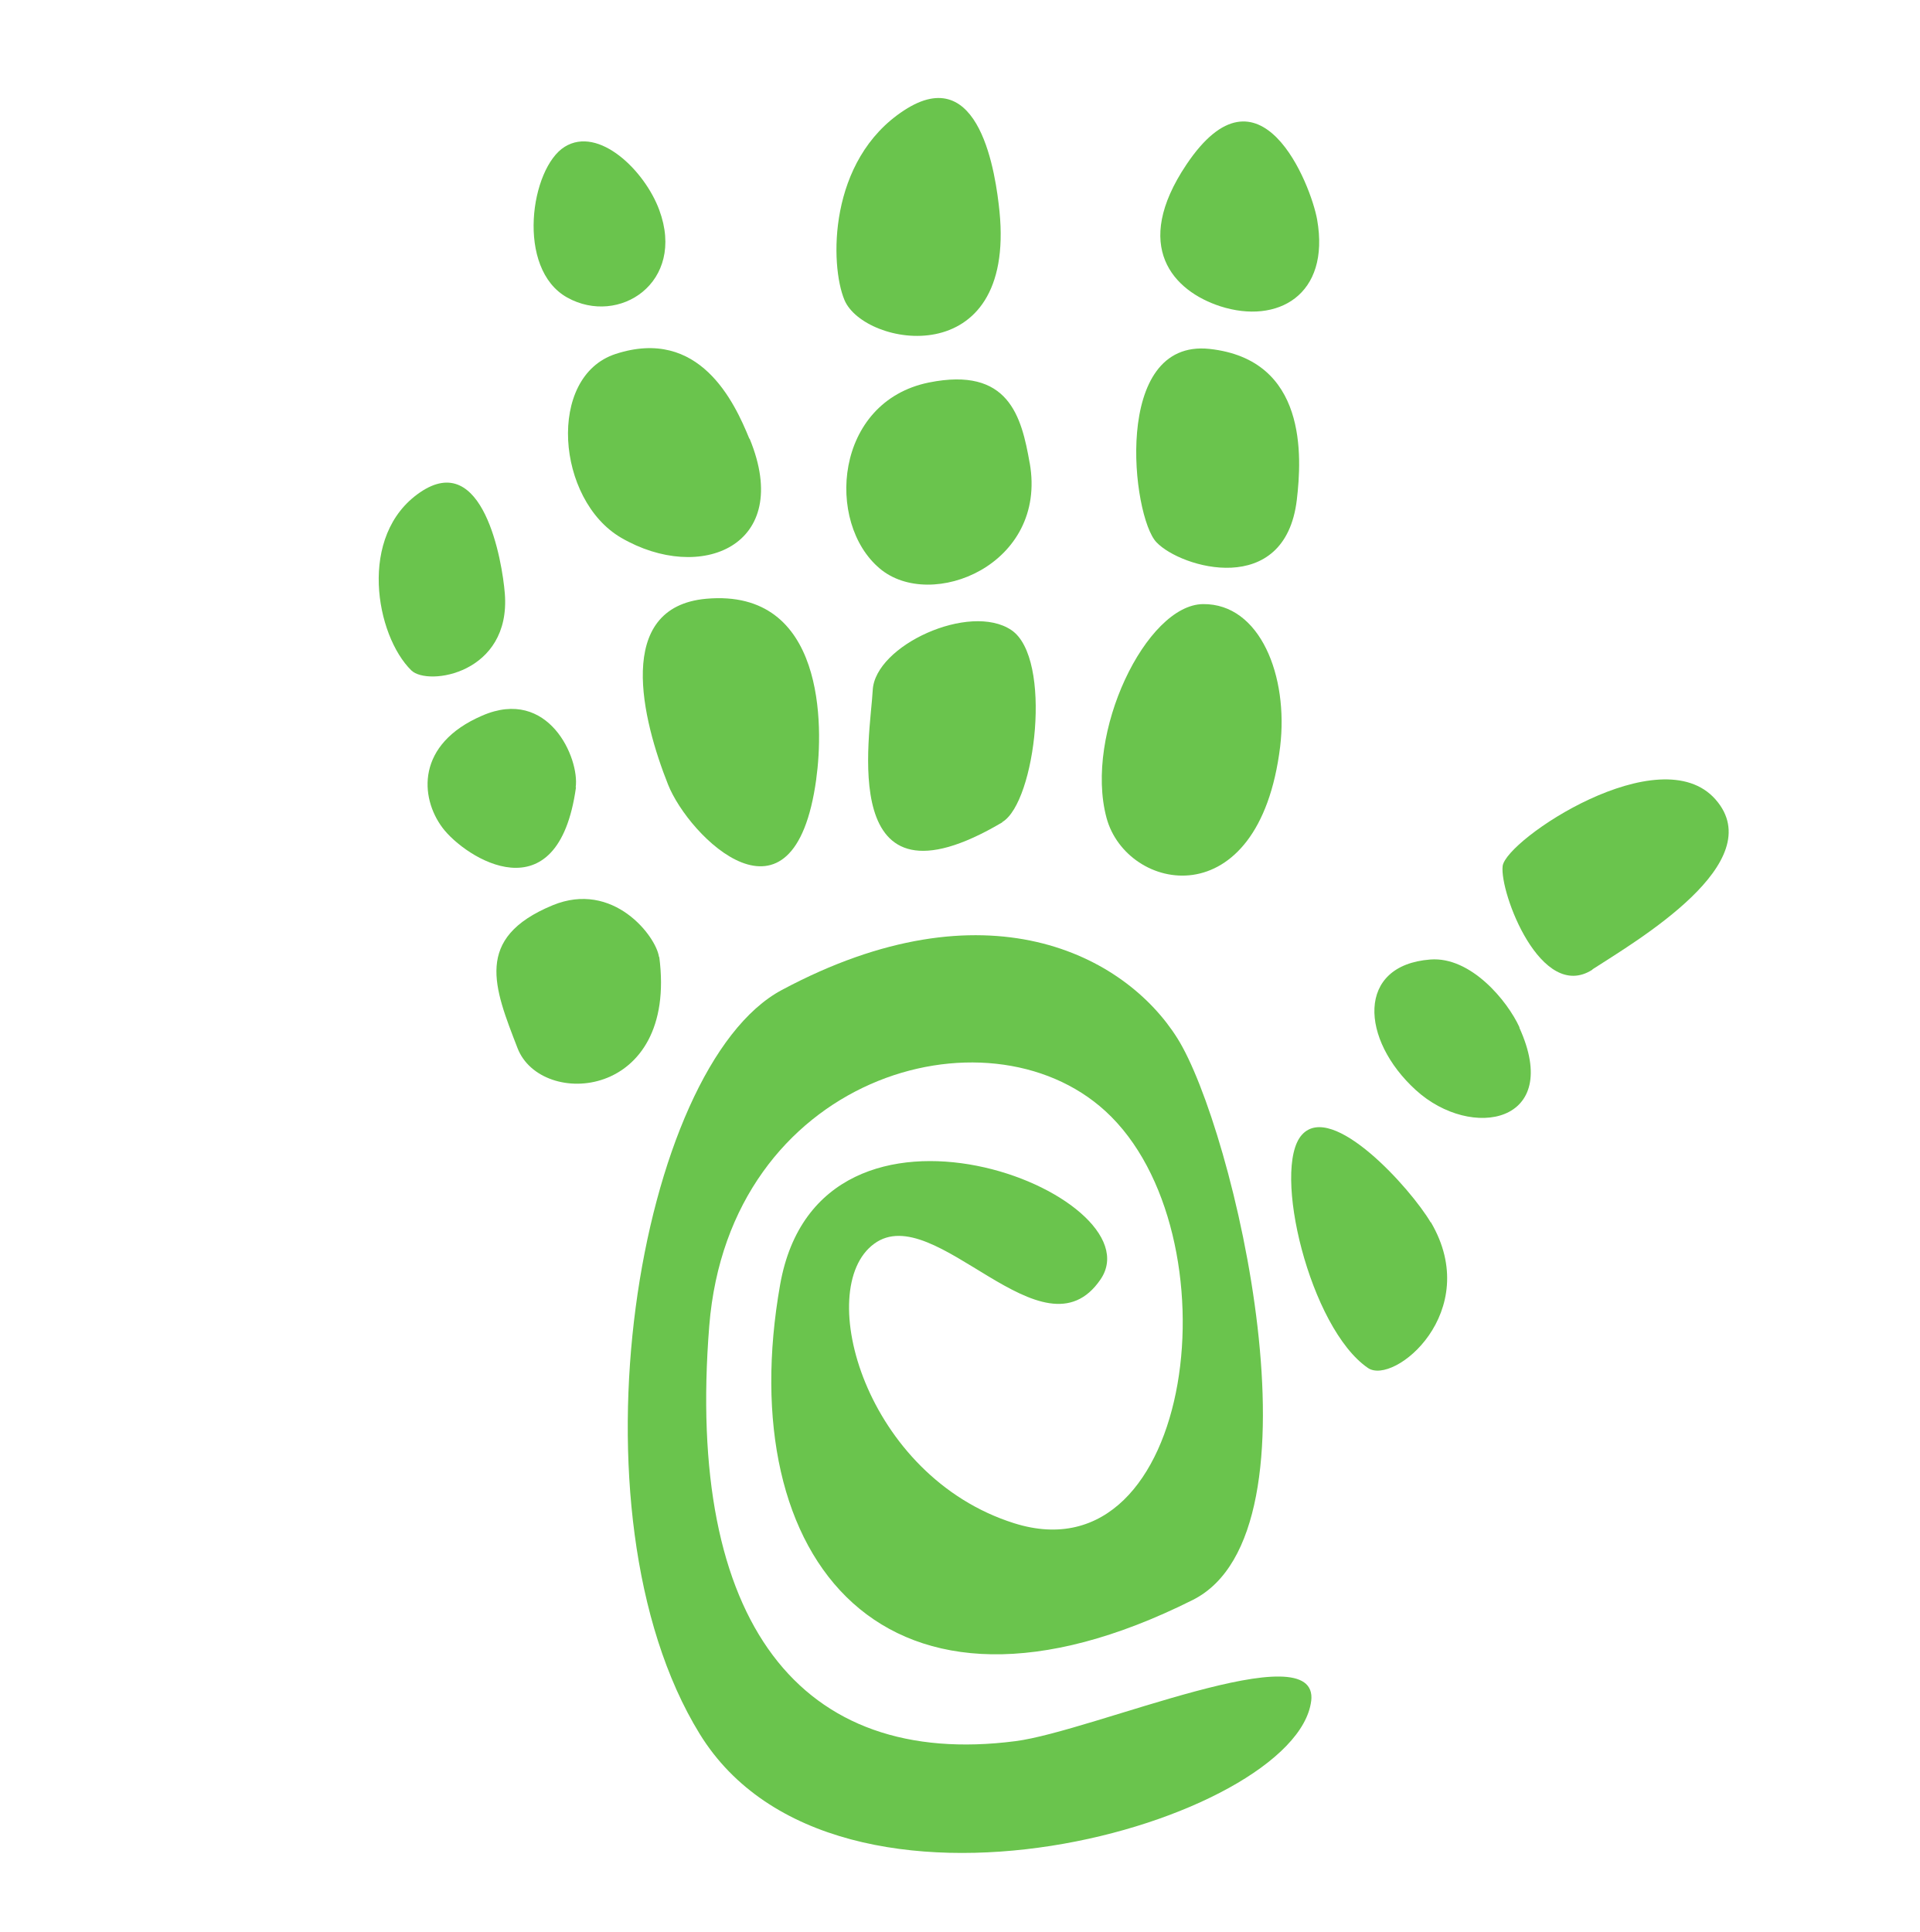
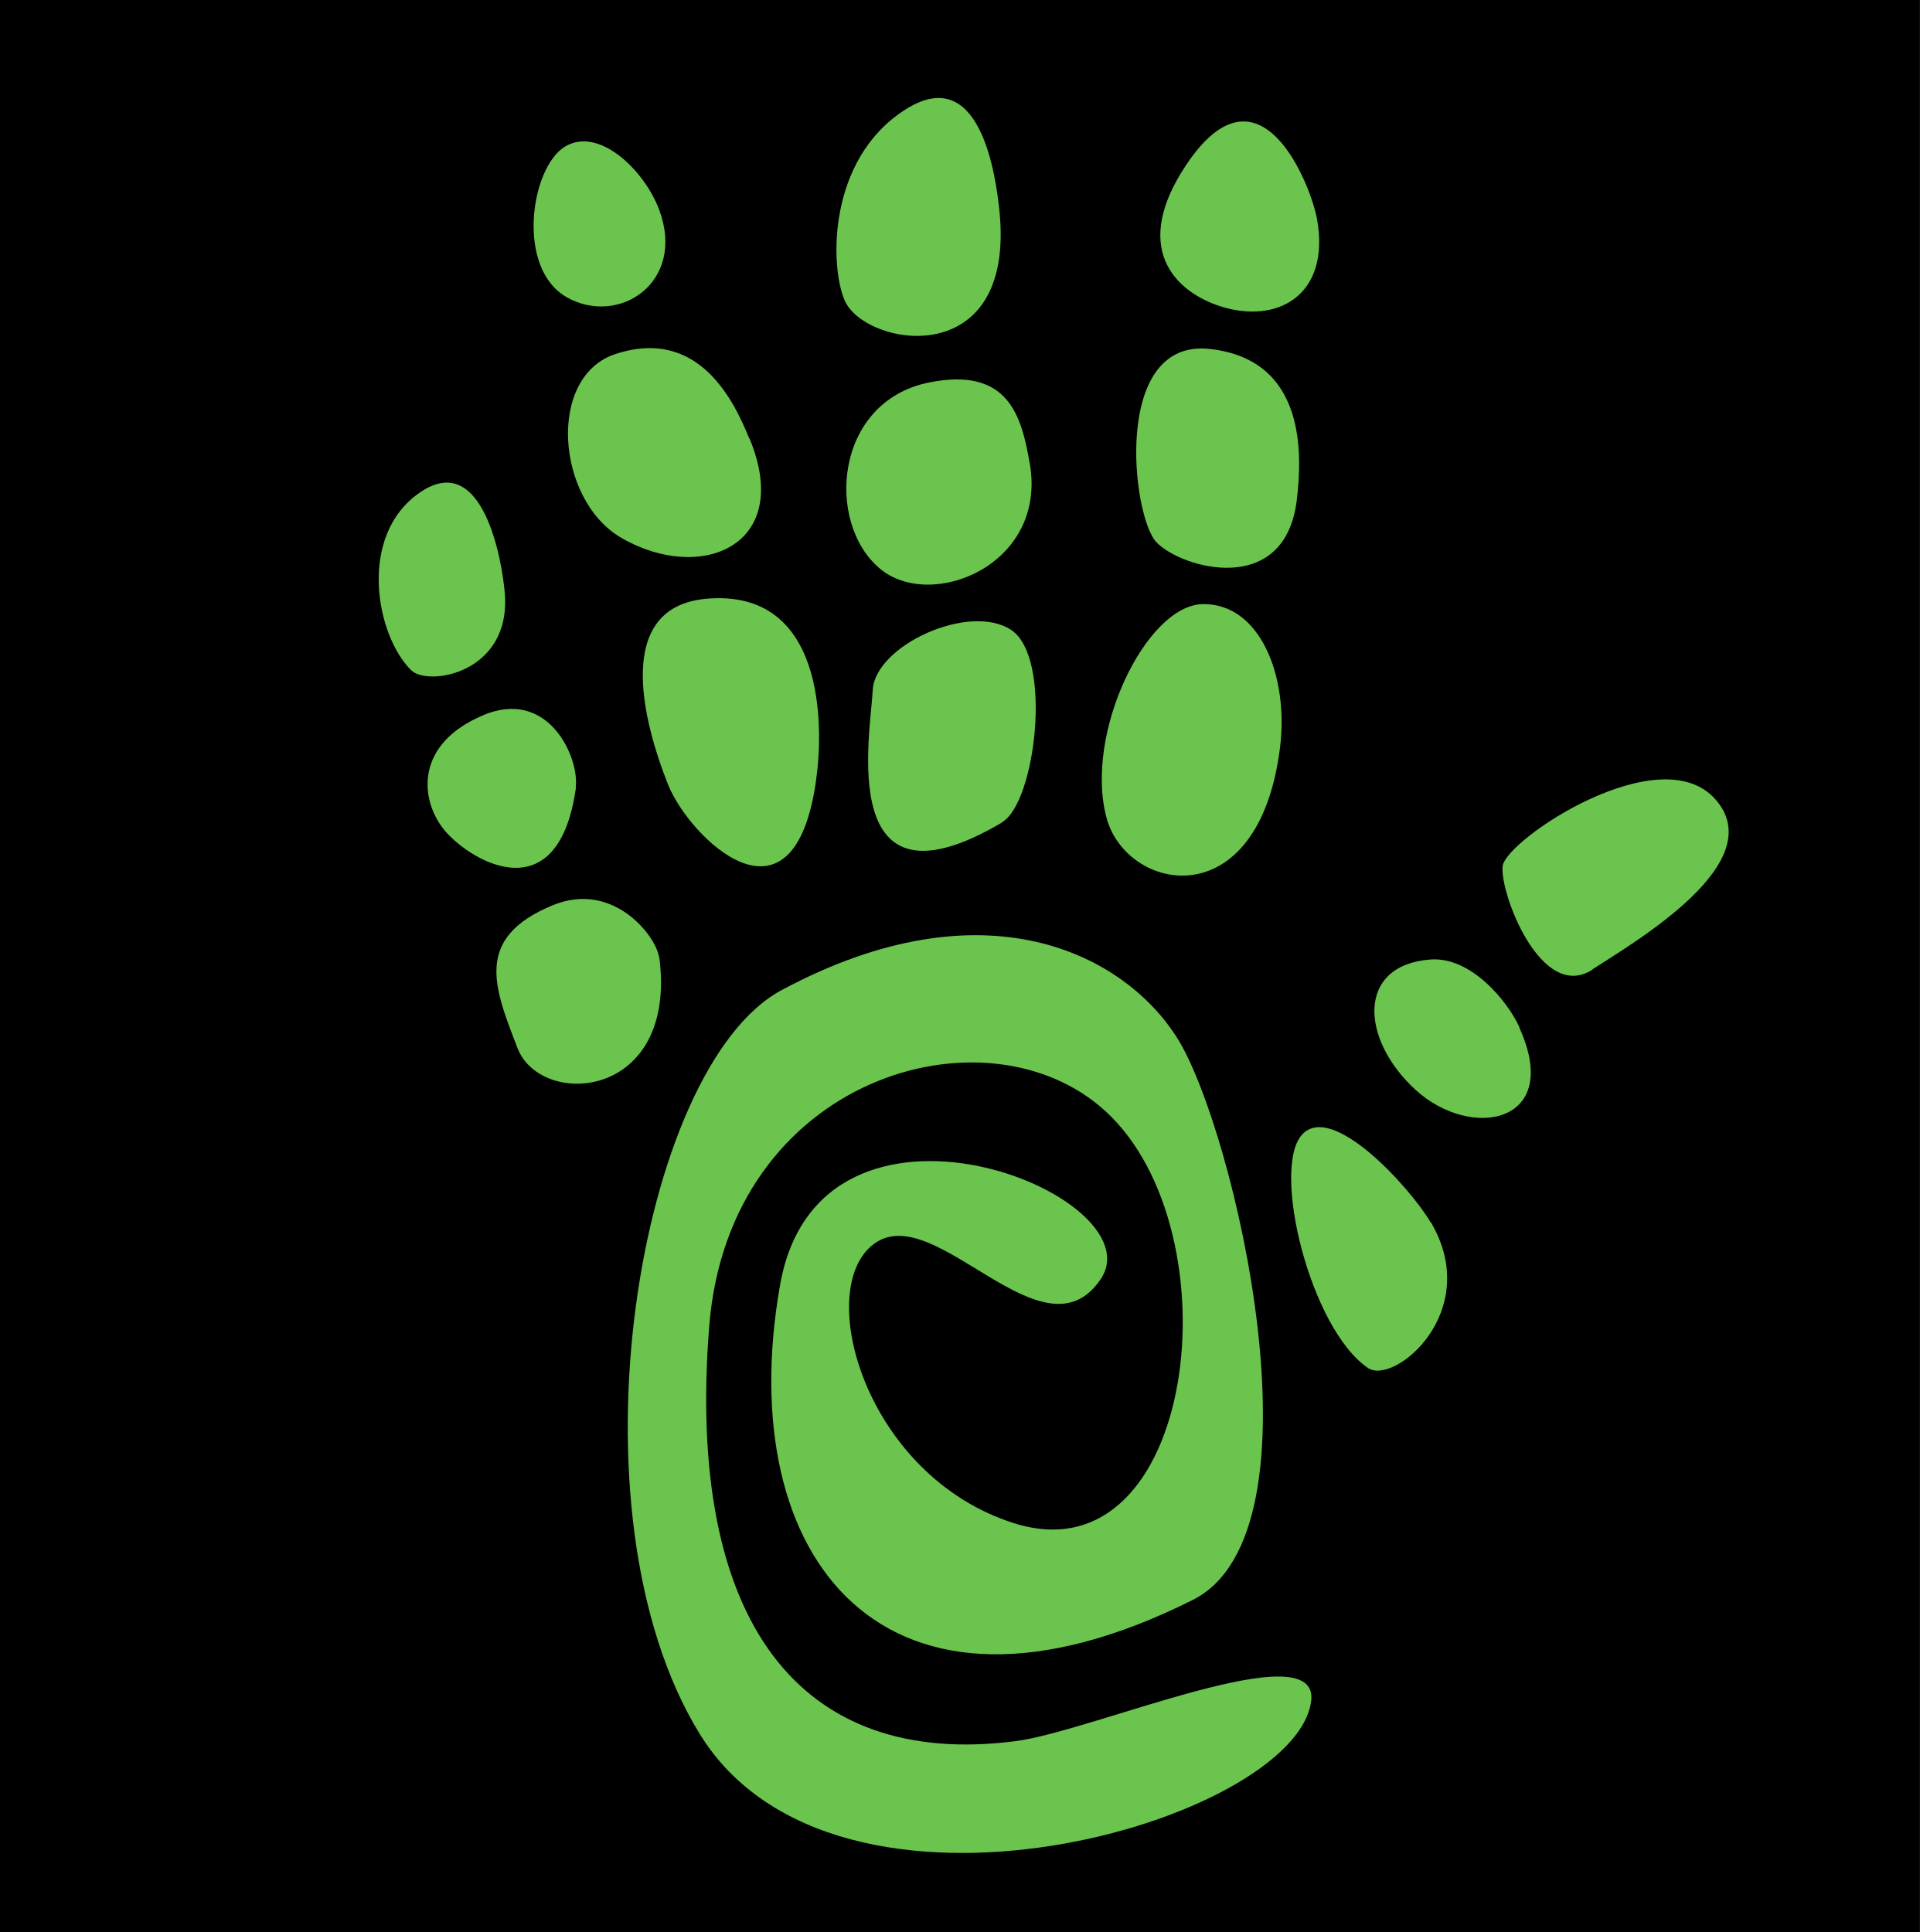
<svg xmlns="http://www.w3.org/2000/svg" id="OBJECTS" version="1.1" viewBox="0 0 680 684.4">
  <defs>
    <style>.st0{fill:#6ac44d;}</style>
  </defs>
+   <rect width="680" height="684.4" fill="#000000" />
  <g>
    <path class="st0" d="M564,343.4c15.6-10.1,63.2-37.9,43.6-60.2-19.6-22.3-74.2,14.2-75.4,23.6-1.1,9.4,13.6,48.4,31.8,36.7h0Z" />
    <path class="st0" d="M538.2,364c-4.3-9.5-17.3-25.2-31.6-24.1-26.3,2-24.8,28.4-5.1,46.3,19.7,17.9,52.1,11.8,36.6-22.2h.1Z" />
    <path class="st0" d="M506.7,433c-7-11.9-34.9-43-45.6-31-10.8,12,2.8,68.5,23.4,82.6,9.2,6.3,40.9-19.9,22.3-51.6h0Z" />
  </g>
  <g>
    <path class="st0" d="M466.5,77.8c-2.2-12.4-20.3-58.3-46.3-19.5-19.5,29.1-4.6,44.8,12,50.2,20.2,6.5,39-3.9,34.3-30.7Z" />
    <path class="st0" d="M459.3,177.1c1.8-15.3,3.8-49.7-30.9-53.5-34.7-3.7-27.5,59.5-18.8,68.5,8.6,9.1,45.5,19.9,49.7-15h0Z" />
    <path class="st0" d="M453.4,264.5c3-25-7.1-50.7-27.3-50.5-20.1.2-42.2,45.8-34.2,75.7,7.1,26.4,54,35.9,61.5-25.2h0Z" />
  </g>
  <g>
    <path class="st0" d="M354,74.9c-1.3-12.7-6.8-53.5-33.8-35.8-27,17.6-26.3,54.9-21.1,67.2,7,16.6,60.6,26,54.9-31.4h0Z" />
    <path class="st0" d="M364.7,164.1c-2.9-16.6-7.4-34.3-35.7-28.6-33.5,6.8-36.7,49.7-17.4,65.9,18.1,15.3,59.5-1.2,53.1-37.4h0Z" />
    <path class="st0" d="M355,291.2c11.8-7,17.9-58.1,3.2-68-14.7-9.9-48.3,5.4-49.1,21.3s-13.3,81.8,45.9,46.8h0Z" />
  </g>
  <g>
    <path class="st0" d="M233.5,74.4c-5.1-13.9-21.4-29.9-33.5-22.4s-17.4,43.2.9,53.4c18.3,10.2,42.1-5.3,32.6-31Z" />
    <path class="st0" d="M265.4,155.4c-5.3-13-17.7-39.7-47.4-30-24.4,8-21,51.7,2,65.1,28,16.3,61.2,3,45.5-35.1h-.1Z" />
    <path class="st0" d="M289.1,275.9c2.6-18.5,3.2-67.5-38.9-63.8-32.9,2.9-22.6,43.2-13.6,65.8,7.3,18.5,44.6,55.7,52.5-1.9h0Z" />
  </g>
  <g>
    <path class="st0" d="M233.4,339c-1-7.3-16.2-27.2-37.7-18.3-28,11.6-20.7,29.1-12.4,50.6,8.3,21.5,56.8,18.4,50.2-32.3h-.1Z" />
    <path class="st0" d="M203.9,278.9c1.4-10.3-9.6-35.6-33.1-25.4-23.5,10.1-22.1,29-14.1,39.7s40.9,31.8,47.3-14.3h0Z" />
    <path class="st0" d="M178.8,210.3c-.9-11.6-7.7-51.1-30-35.9-22.3,15.2-15.7,50.8-3.1,63.1,5.9,5.7,35.3,1.1,33.1-27.2Z" />
  </g>
  <path class="st0" d="M464.4,602.5c-5.2,42.7-168.2,90.4-216.6,11.7s-21.7-236.4,29.1-263.5c72.3-38.7,121.6-12.4,140.1,17.1,19.9,31.6,54,174.7,5.4,199-108.9,54.5-163.3-14.4-146.1-111.7,14.1-79.8,133.9-31.9,113.5-1.9s-58.6-28.5-80.2-12.6c-21.7,15.9-3.1,82.4,49.6,99,64.4,20.3,79.1-103.2,32.3-146-42.1-38.5-133.2-12.2-140.3,76.1-8.4,105.2,32.3,156.9,108.4,147.1,27.5-3.5,107.8-38.9,104.8-14.2h0Z" />
</svg>
